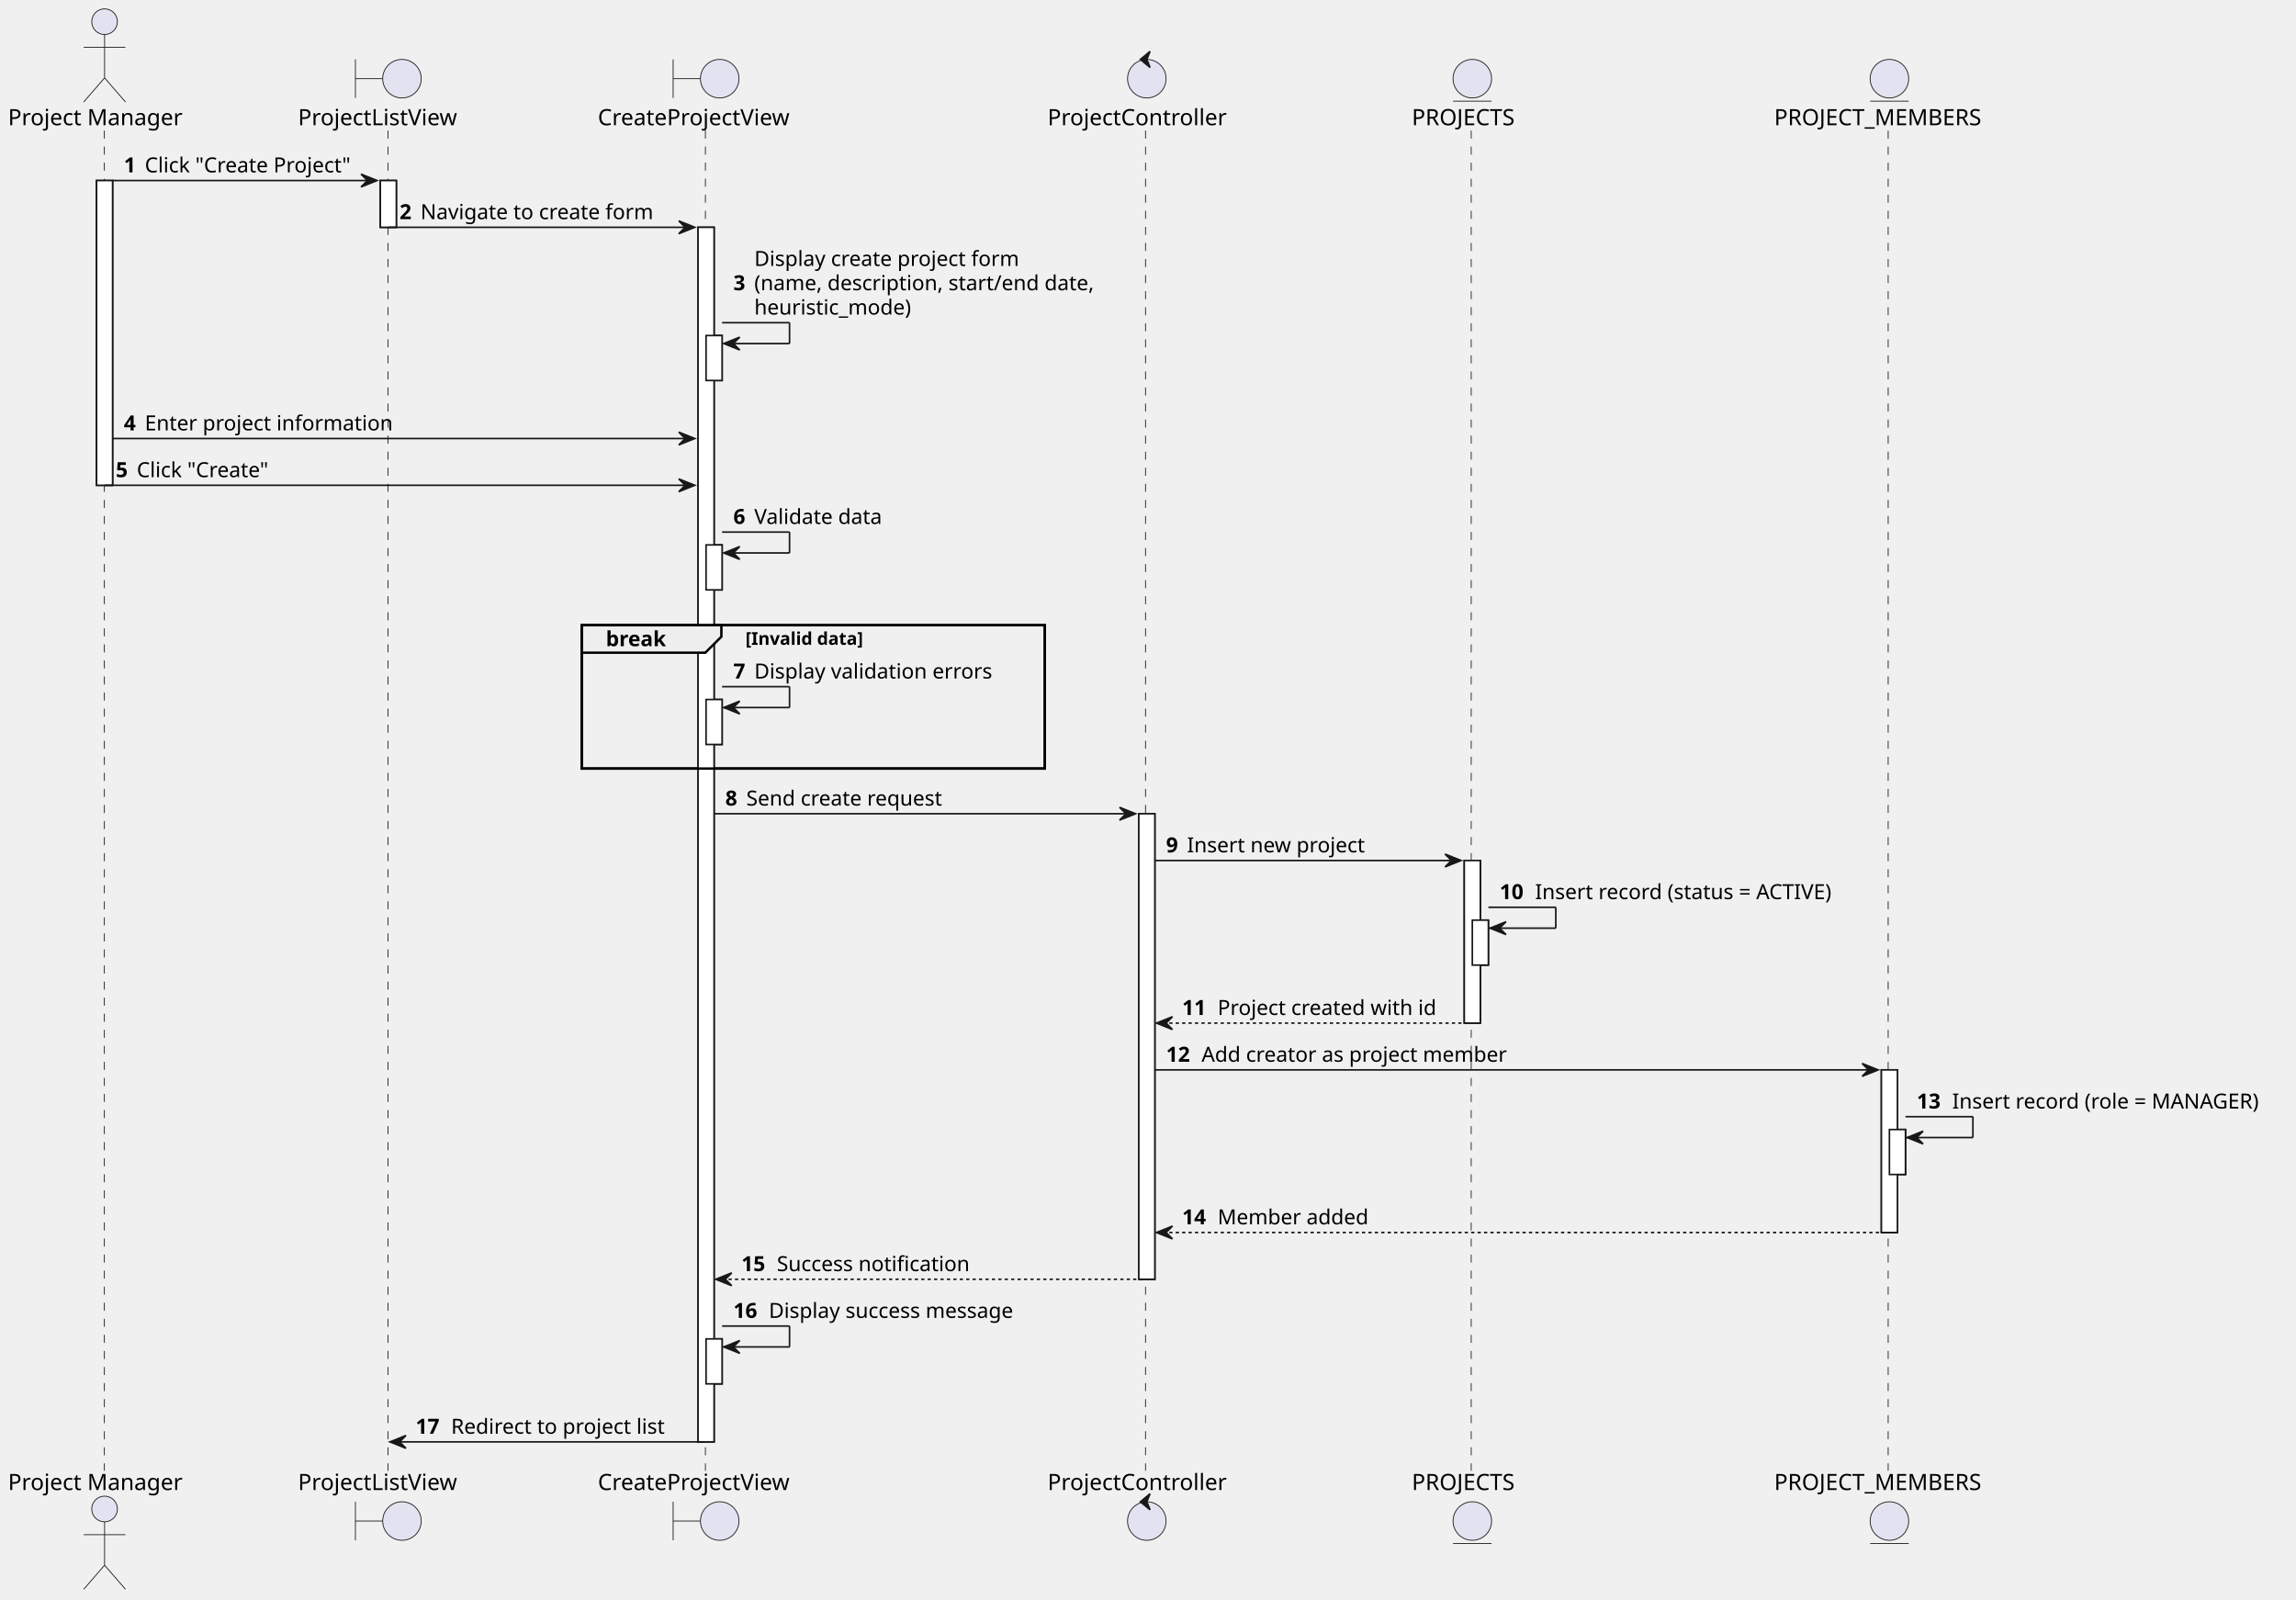
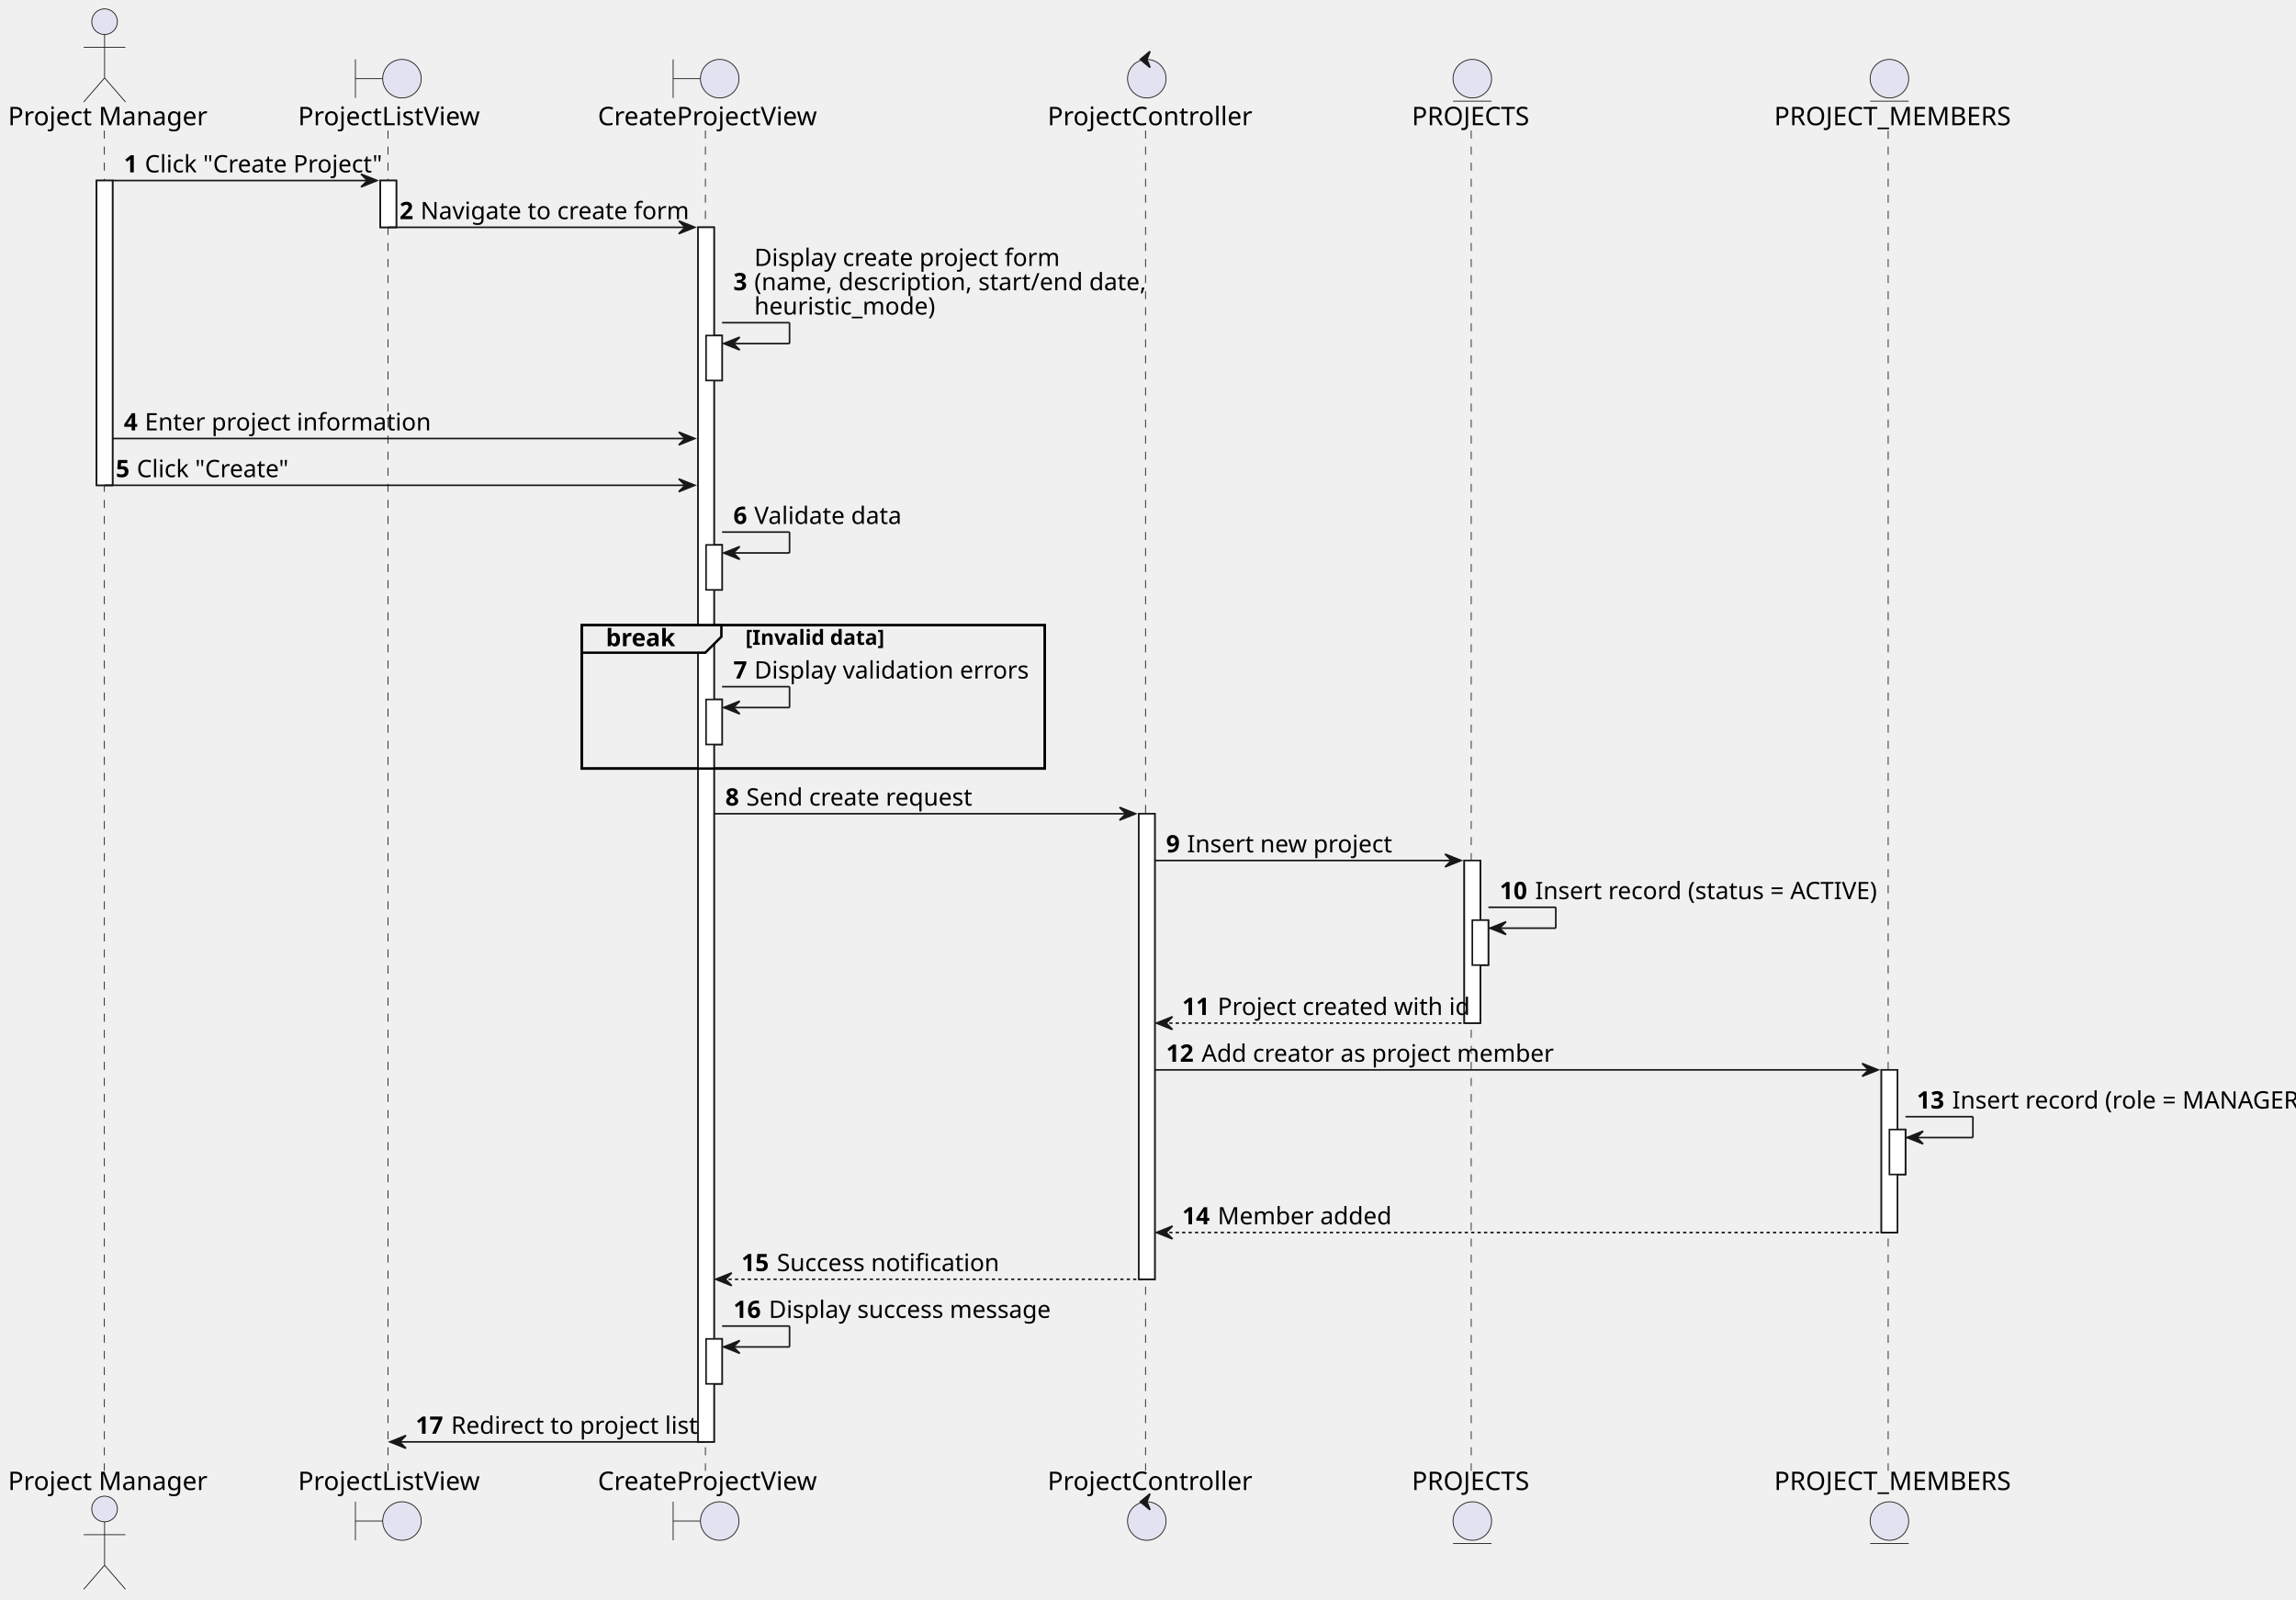
<svg xmlns="http://www.w3.org/2000/svg" contentStyleType="text/css" data-diagram-type="SEQUENCE" height="996px" preserveAspectRatio="none" style="width:1430px;height:996px;background:#FFFFFF;" version="1.1" viewBox="0 0 1430 996" width="1430px" zoomAndPan="magnify">
  <defs />
  <g>
    <g>
      <rect fill="#FFFFFF" height="189.797" style="stroke:#181818;stroke-width:1;" width="10" x="60.135" y="112.43" />
    </g>
    <g>
      <rect fill="#FFFFFF" height="29.133" style="stroke:#181818;stroke-width:1;" width="10" x="236.854" y="112.43" />
    </g>
    <g>
      <rect fill="#FFFFFF" height="756.391" style="stroke:#181818;stroke-width:1;" width="10" x="434.747" y="141.562" />
    </g>
    <g>
      <rect fill="#FFFFFF" height="28" style="stroke:#181818;stroke-width:1;" width="10" x="439.747" y="208.961" />
    </g>
    <g>
      <rect fill="#FFFFFF" height="28" style="stroke:#181818;stroke-width:1;" width="10" x="439.747" y="339.359" />
    </g>
    <g>
      <rect fill="#FFFFFF" height="28" style="stroke:#181818;stroke-width:1;" width="10" x="439.747" y="435.625" />
    </g>
    <g>
      <rect fill="#FFFFFF" height="28" style="stroke:#181818;stroke-width:1;" width="10" x="439.747" y="833.82" />
    </g>
    <g>
      <rect fill="#FFFFFF" height="289.93" style="stroke:#181818;stroke-width:1;" width="10" x="709.267" y="506.758" />
    </g>
    <g>
      <rect fill="#FFFFFF" height="101.266" style="stroke:#181818;stroke-width:1;" width="10" x="911.995" y="535.891" />
    </g>
    <g>
      <rect fill="#FFFFFF" height="28" style="stroke:#181818;stroke-width:1;" width="10" x="916.995" y="573.023" />
    </g>
    <g>
      <rect fill="#FFFFFF" height="101.266" style="stroke:#181818;stroke-width:1;" width="10" x="1171.776" y="666.289" />
    </g>
    <g>
      <rect fill="#FFFFFF" height="28" style="stroke:#181818;stroke-width:1;" width="10" x="1176.776" y="703.422" />
    </g>
    <rect fill="none" height="89.266" style="stroke:#000000;stroke-width:1.5;" width="288.396" x="362.342" y="389.359" />
    <g class="participant-lifeline" data-entity-uid="part1" data-qualified-name="PM" id="part1-lifeline">
      <g>
        <rect fill="#000000" fill-opacity="0" height="834.656" width="8" x="61.135" y="81.297" />
        <line style="stroke:#181818;stroke-width:0.5;stroke-dasharray:5,5;" x1="65" x2="65" y1="81.297" y2="915.953" />
      </g>
    </g>
    <g class="participant-lifeline" data-entity-uid="part2" data-qualified-name="PLV" id="part2-lifeline">
      <g>
        <rect fill="#000000" fill-opacity="0" height="834.656" width="8" x="237.854" y="81.297" />
        <line style="stroke:#181818;stroke-width:0.5;stroke-dasharray:5,5;" x1="241.626" x2="241.626" y1="81.297" y2="915.953" />
      </g>
    </g>
    <g class="participant-lifeline" data-entity-uid="part3" data-qualified-name="CPV" id="part3-lifeline">
      <g>
        <rect fill="#000000" fill-opacity="0" height="834.656" width="8" x="435.747" y="81.297" />
        <line style="stroke:#181818;stroke-width:0.5;stroke-dasharray:5,5;" x1="439.342" x2="439.342" y1="81.297" y2="915.953" />
      </g>
    </g>
    <g class="participant-lifeline" data-entity-uid="part4" data-qualified-name="PC" id="part4-lifeline">
      <g>
        <rect fill="#000000" fill-opacity="0" height="834.656" width="8" x="710.267" y="81.297" />
        <line style="stroke:#181818;stroke-width:0.5;stroke-dasharray:5,5;" x1="713.454" x2="713.454" y1="81.297" y2="915.953" />
      </g>
    </g>
    <g class="participant-lifeline" data-entity-uid="part5" data-qualified-name="P" id="part5-lifeline">
      <g>
        <rect fill="#000000" fill-opacity="0" height="834.656" width="8" x="912.995" y="81.297" />
        <line style="stroke:#181818;stroke-width:0.5;stroke-dasharray:5,5;" x1="916.306" x2="916.306" y1="81.297" y2="915.953" />
      </g>
    </g>
    <g class="participant-lifeline" data-entity-uid="part6" data-qualified-name="PME" id="part6-lifeline">
      <g>
        <rect fill="#000000" fill-opacity="0" height="834.656" width="8" x="1172.776" y="81.297" />
        <line style="stroke:#181818;stroke-width:0.5;stroke-dasharray:5,5;" x1="1175.996" x2="1175.996" y1="81.297" y2="915.953" />
      </g>
    </g>
    <g class="participant participant-head" data-entity-uid="part1" data-qualified-name="PM" id="part1-head">
-       <text fill="#000000" font-family="sans-serif" font-size="14" lengthAdjust="spacing" textLength="114.269" x="5" y="77.995">Project Manager</text>
+       <text fill="#000000" font-family="sans-serif" font-size="16" lengthAdjust="spacing" textLength="114.269" x="5" y="77.995">Project Manager</text>
      <ellipse cx="65.135" cy="13.5" fill="#E2E2F0" rx="8" ry="8" style="stroke:#181818;stroke-width:0.5;" />
      <path d="M65.135,21.5 L65.135,48.5 M52.135,29.5 L78.135,29.5 M65.135,48.5 L52.135,63.5 M65.135,48.5 L78.135,63.5" fill="none" style="stroke:#181818;stroke-width:0.5;" />
    </g>
    <g class="participant participant-tail" data-entity-uid="part1" data-qualified-name="PM" id="part1-tail">
-       <text fill="#000000" font-family="sans-serif" font-size="14" lengthAdjust="spacing" textLength="114.269" x="5" y="927.948">Project Manager</text>
+       <text fill="#000000" font-family="sans-serif" font-size="16" lengthAdjust="spacing" textLength="114.269" x="5" y="927.948">Project Manager</text>
      <ellipse cx="65.135" cy="939.75" fill="#E2E2F0" rx="8" ry="8" style="stroke:#181818;stroke-width:0.5;" />
      <path d="M65.135,947.75 L65.135,974.75 M52.135,955.75 L78.135,955.75 M65.135,974.75 L52.135,989.75 M65.135,974.75 L78.135,989.75" fill="none" style="stroke:#181818;stroke-width:0.5;" />
    </g>
    <g class="participant participant-head" data-entity-uid="part2" data-qualified-name="PLV" id="part2-head">
-       <text fill="#000000" font-family="sans-serif" font-size="14" lengthAdjust="spacing" textLength="106.456" x="185.626" y="77.995">ProjectListView</text>
+       <text fill="#000000" font-family="sans-serif" font-size="16" lengthAdjust="spacing" textLength="106.456" x="185.626" y="77.995">ProjectListView</text>
      <path d="M221.354,37 L221.354,61 M221.354,49 L238.354,49" fill="none" style="stroke:#181818;stroke-width:0.5;" />
      <ellipse cx="250.354" cy="49" fill="#E2E2F0" rx="12" ry="12" style="stroke:#181818;stroke-width:0.5;" />
    </g>
    <g class="participant participant-tail" data-entity-uid="part2" data-qualified-name="PLV" id="part2-tail">
-       <text fill="#000000" font-family="sans-serif" font-size="14" lengthAdjust="spacing" textLength="106.456" x="185.626" y="927.948">ProjectListView</text>
+       <text fill="#000000" font-family="sans-serif" font-size="16" lengthAdjust="spacing" textLength="106.456" x="185.626" y="927.948">ProjectListView</text>
      <path d="M221.354,935.25 L221.354,959.25 M221.354,947.25 L238.354,947.25" fill="none" style="stroke:#181818;stroke-width:0.5;" />
      <ellipse cx="250.354" cy="947.25" fill="#E2E2F0" rx="12" ry="12" style="stroke:#181818;stroke-width:0.5;" />
    </g>
    <g class="participant participant-head" data-entity-uid="part3" data-qualified-name="CPV" id="part3-head">
-       <text fill="#000000" font-family="sans-serif" font-size="14" lengthAdjust="spacing" textLength="128.81" x="372.342" y="77.995">CreateProjectView</text>
+       <text fill="#000000" font-family="sans-serif" font-size="16" lengthAdjust="spacing" textLength="128.81" x="372.342" y="77.995">CreateProjectView</text>
      <path d="M419.247,37 L419.247,61 M419.247,49 L436.247,49" fill="none" style="stroke:#181818;stroke-width:0.5;" />
      <ellipse cx="448.247" cy="49" fill="#E2E2F0" rx="12" ry="12" style="stroke:#181818;stroke-width:0.5;" />
    </g>
    <g class="participant participant-tail" data-entity-uid="part3" data-qualified-name="CPV" id="part3-tail">
-       <text fill="#000000" font-family="sans-serif" font-size="14" lengthAdjust="spacing" textLength="128.81" x="372.342" y="927.948">CreateProjectView</text>
+       <text fill="#000000" font-family="sans-serif" font-size="16" lengthAdjust="spacing" textLength="128.81" x="372.342" y="927.948">CreateProjectView</text>
      <path d="M419.247,935.25 L419.247,959.25 M419.247,947.25 L436.247,947.25" fill="none" style="stroke:#181818;stroke-width:0.5;" />
      <ellipse cx="448.247" cy="947.25" fill="#E2E2F0" rx="12" ry="12" style="stroke:#181818;stroke-width:0.5;" />
    </g>
    <g class="participant participant-head" data-entity-uid="part4" data-qualified-name="PC" id="part4-head">
-       <text fill="#000000" font-family="sans-serif" font-size="14" lengthAdjust="spacing" textLength="117.626" x="652.454" y="77.995">ProjectController</text>
+       <text fill="#000000" font-family="sans-serif" font-size="16" lengthAdjust="spacing" textLength="117.626" x="652.454" y="77.995">ProjectController</text>
      <ellipse cx="714.267" cy="49" fill="#E2E2F0" rx="12" ry="12" style="stroke:#181818;stroke-width:0.5;" />
      <polygon fill="#181818" points="710.267,37,716.267,32,714.267,37,716.267,42,710.267,37" style="stroke:#181818;stroke-width:1;" />
    </g>
    <g class="participant participant-tail" data-entity-uid="part4" data-qualified-name="PC" id="part4-tail">
-       <text fill="#000000" font-family="sans-serif" font-size="14" lengthAdjust="spacing" textLength="117.626" x="652.454" y="927.948">ProjectController</text>
+       <text fill="#000000" font-family="sans-serif" font-size="16" lengthAdjust="spacing" textLength="117.626" x="652.454" y="927.948">ProjectController</text>
      <ellipse cx="714.267" cy="947.25" fill="#E2E2F0" rx="12" ry="12" style="stroke:#181818;stroke-width:0.5;" />
      <polygon fill="#181818" points="710.267,935.25,716.267,930.25,714.267,935.25,716.267,940.25,710.267,935.25" style="stroke:#181818;stroke-width:1;" />
    </g>
    <g class="participant participant-head" data-entity-uid="part5" data-qualified-name="P" id="part5-head">
-       <text fill="#000000" font-family="sans-serif" font-size="14" lengthAdjust="spacing" textLength="69.378" x="879.306" y="77.995">PROJECTS</text>
+       <text fill="#000000" font-family="sans-serif" font-size="16" lengthAdjust="spacing" textLength="69.378" x="879.306" y="77.995">PROJECTS</text>
      <ellipse cx="916.995" cy="49" fill="#E2E2F0" rx="12" ry="12" style="stroke:#181818;stroke-width:0.5;" />
      <line style="stroke:#181818;stroke-width:0.5;" x1="904.995" x2="928.995" y1="63" y2="63" />
    </g>
    <g class="participant participant-tail" data-entity-uid="part5" data-qualified-name="P" id="part5-tail">
-       <text fill="#000000" font-family="sans-serif" font-size="14" lengthAdjust="spacing" textLength="69.378" x="879.306" y="927.948">PROJECTS</text>
+       <text fill="#000000" font-family="sans-serif" font-size="16" lengthAdjust="spacing" textLength="69.378" x="879.306" y="927.948">PROJECTS</text>
      <ellipse cx="916.995" cy="947.25" fill="#E2E2F0" rx="12" ry="12" style="stroke:#181818;stroke-width:0.5;" />
      <line style="stroke:#181818;stroke-width:0.5;" x1="904.995" x2="928.995" y1="961.25" y2="961.25" />
    </g>
    <g class="participant participant-head" data-entity-uid="part6" data-qualified-name="PME" id="part6-head">
-       <text fill="#000000" font-family="sans-serif" font-size="14" lengthAdjust="spacing" textLength="137.56" x="1104.996" y="77.995">PROJECT_MEMBERS</text>
+       <text fill="#000000" font-family="sans-serif" font-size="16" lengthAdjust="spacing" textLength="137.56" x="1104.996" y="77.995">PROJECT_MEMBERS</text>
      <ellipse cx="1176.776" cy="49" fill="#E2E2F0" rx="12" ry="12" style="stroke:#181818;stroke-width:0.5;" />
      <line style="stroke:#181818;stroke-width:0.5;" x1="1164.776" x2="1188.776" y1="63" y2="63" />
    </g>
    <g class="participant participant-tail" data-entity-uid="part6" data-qualified-name="PME" id="part6-tail">
-       <text fill="#000000" font-family="sans-serif" font-size="14" lengthAdjust="spacing" textLength="137.56" x="1104.996" y="927.948">PROJECT_MEMBERS</text>
+       <text fill="#000000" font-family="sans-serif" font-size="16" lengthAdjust="spacing" textLength="137.56" x="1104.996" y="927.948">PROJECT_MEMBERS</text>
      <ellipse cx="1176.776" cy="947.25" fill="#E2E2F0" rx="12" ry="12" style="stroke:#181818;stroke-width:0.5;" />
      <line style="stroke:#181818;stroke-width:0.5;" x1="1164.776" x2="1188.776" y1="961.25" y2="961.25" />
    </g>
    <g>
      <rect fill="#FFFFFF" height="189.797" style="stroke:#181818;stroke-width:1;" width="10" x="60.135" y="112.43" />
    </g>
    <g>
      <rect fill="#FFFFFF" height="29.133" style="stroke:#181818;stroke-width:1;" width="10" x="236.854" y="112.43" />
    </g>
    <g>
      <rect fill="#FFFFFF" height="756.391" style="stroke:#181818;stroke-width:1;" width="10" x="434.747" y="141.562" />
    </g>
    <g>
      <rect fill="#FFFFFF" height="28" style="stroke:#181818;stroke-width:1;" width="10" x="439.747" y="208.961" />
    </g>
    <g>
      <rect fill="#FFFFFF" height="28" style="stroke:#181818;stroke-width:1;" width="10" x="439.747" y="339.359" />
    </g>
    <g>
      <rect fill="#FFFFFF" height="28" style="stroke:#181818;stroke-width:1;" width="10" x="439.747" y="435.625" />
    </g>
    <g>
      <rect fill="#FFFFFF" height="28" style="stroke:#181818;stroke-width:1;" width="10" x="439.747" y="833.82" />
    </g>
    <g>
      <rect fill="#FFFFFF" height="289.93" style="stroke:#181818;stroke-width:1;" width="10" x="709.267" y="506.758" />
    </g>
    <g>
      <rect fill="#FFFFFF" height="101.266" style="stroke:#181818;stroke-width:1;" width="10" x="911.995" y="535.891" />
    </g>
    <g>
      <rect fill="#FFFFFF" height="28" style="stroke:#181818;stroke-width:1;" width="10" x="916.995" y="573.023" />
    </g>
    <g>
      <rect fill="#FFFFFF" height="101.266" style="stroke:#181818;stroke-width:1;" width="10" x="1171.776" y="666.289" />
    </g>
    <g>
      <rect fill="#FFFFFF" height="28" style="stroke:#181818;stroke-width:1;" width="10" x="1176.776" y="703.422" />
    </g>
    <g class="message" data-entity-1="part1" data-entity-2="part2" id="msg1">
      <polygon fill="#181818" points="224.854,108.43,234.854,112.43,224.854,116.43,228.854,112.43" style="stroke:#181818;stroke-width:1;" />
      <line style="stroke:#181818;stroke-width:1;" x1="70.135" x2="230.854" y1="112.43" y2="112.43" />
-       <text fill="#000000" font-family="sans-serif" font-size="13" font-weight="bold" lengthAdjust="spacing" textLength="9.045" x="77.135" y="107.364">1</text>
-       <text fill="#000000" font-family="sans-serif" font-size="13" lengthAdjust="spacing" textLength="139.674" x="90.18" y="107.364">Click "Create Project"</text>
+       <text fill="#000000" font-family="sans-serif" font-size="15" font-weight="bold" lengthAdjust="spacing" textLength="9.045" x="77.135" y="107.364">1</text>
+       <text fill="#000000" font-family="sans-serif" font-size="15" lengthAdjust="spacing" textLength="139.674" x="90.18" y="107.364">Click "Create Project"</text>
    </g>
    <g class="message" data-entity-1="part2" data-entity-2="part3" id="msg2">
      <polygon fill="#181818" points="422.747,137.562,432.747,141.562,422.747,145.562,426.747,141.562" style="stroke:#181818;stroke-width:1;" />
      <line style="stroke:#181818;stroke-width:1;" x1="241.854" x2="428.747" y1="141.562" y2="141.562" />
-       <text fill="#000000" font-family="sans-serif" font-size="13" font-weight="bold" lengthAdjust="spacing" textLength="9.045" x="248.854" y="136.497">2</text>
-       <text fill="#000000" font-family="sans-serif" font-size="13" lengthAdjust="spacing" textLength="155.848" x="261.899" y="136.497">Navigate to create form</text>
+       <text fill="#000000" font-family="sans-serif" font-size="15" font-weight="bold" lengthAdjust="spacing" textLength="9.045" x="248.854" y="136.497">2</text>
+       <text fill="#000000" font-family="sans-serif" font-size="15" lengthAdjust="spacing" textLength="155.848" x="261.899" y="136.497">Navigate to create form</text>
    </g>
    <g class="message" data-entity-1="part3" data-entity-2="part3" id="msg3">
      <line style="stroke:#181818;stroke-width:1;" x1="449.747" x2="491.747" y1="200.961" y2="200.961" />
      <line style="stroke:#181818;stroke-width:1;" x1="491.747" x2="491.747" y1="200.961" y2="213.961" />
      <line style="stroke:#181818;stroke-width:1;" x1="450.747" x2="491.747" y1="213.961" y2="213.961" />
      <polygon fill="#181818" points="460.747,209.961,450.747,213.961,460.747,217.961,456.747,213.961" style="stroke:#181818;stroke-width:1;" />
-       <text fill="#000000" font-family="sans-serif" font-size="13" font-weight="bold" lengthAdjust="spacing" textLength="9.045" x="456.747" y="180.762">3</text>
-       <text fill="#000000" font-family="sans-serif" font-size="13" lengthAdjust="spacing" textLength="177.81" x="469.793" y="165.629">Display create project form</text>
-       <text fill="#000000" font-family="sans-serif" font-size="13" lengthAdjust="spacing" textLength="227.475" x="469.793" y="180.762">(name, description, start/end date,</text>
-       <text fill="#000000" font-family="sans-serif" font-size="13" lengthAdjust="spacing" textLength="104.501" x="469.793" y="195.895">heuristic_mode)</text>
+       <text fill="#000000" font-family="sans-serif" font-size="15" font-weight="bold" lengthAdjust="spacing" textLength="9.045" x="456.747" y="180.762">3</text>
+       <text fill="#000000" font-family="sans-serif" font-size="15" lengthAdjust="spacing" textLength="177.81" x="469.793" y="165.629">Display create project form</text>
+       <text fill="#000000" font-family="sans-serif" font-size="15" lengthAdjust="spacing" textLength="227.475" x="469.793" y="180.762">(name, description, start/end date,</text>
+       <text fill="#000000" font-family="sans-serif" font-size="15" lengthAdjust="spacing" textLength="104.501" x="469.793" y="195.895">heuristic_mode)</text>
    </g>
    <g class="message" data-entity-1="part1" data-entity-2="part3" id="msg4">
      <polygon fill="#181818" points="422.747,269.094,432.747,273.094,422.747,277.094,426.747,273.094" style="stroke:#181818;stroke-width:1;" />
      <line style="stroke:#181818;stroke-width:1;" x1="70.135" x2="428.747" y1="273.094" y2="273.094" />
-       <text fill="#000000" font-family="sans-serif" font-size="13" font-weight="bold" lengthAdjust="spacing" textLength="9.045" x="77.135" y="268.028">4</text>
-       <text fill="#000000" font-family="sans-serif" font-size="13" lengthAdjust="spacing" textLength="163.82" x="90.18" y="268.028">Enter project information</text>
+       <text fill="#000000" font-family="sans-serif" font-size="15" font-weight="bold" lengthAdjust="spacing" textLength="9.045" x="77.135" y="268.028">4</text>
+       <text fill="#000000" font-family="sans-serif" font-size="15" lengthAdjust="spacing" textLength="163.82" x="90.18" y="268.028">Enter project information</text>
    </g>
    <g class="message" data-entity-1="part1" data-entity-2="part3" id="msg5">
      <polygon fill="#181818" points="422.747,298.227,432.747,302.227,422.747,306.227,426.747,302.227" style="stroke:#181818;stroke-width:1;" />
      <line style="stroke:#181818;stroke-width:1;" x1="65.135" x2="428.747" y1="302.227" y2="302.227" />
-       <text fill="#000000" font-family="sans-serif" font-size="13" font-weight="bold" lengthAdjust="spacing" textLength="9.045" x="72.135" y="297.161">5</text>
-       <text fill="#000000" font-family="sans-serif" font-size="13" lengthAdjust="spacing" textLength="90.549" x="85.18" y="297.161">Click "Create"</text>
+       <text fill="#000000" font-family="sans-serif" font-size="15" font-weight="bold" lengthAdjust="spacing" textLength="9.045" x="72.135" y="297.161">5</text>
+       <text fill="#000000" font-family="sans-serif" font-size="15" lengthAdjust="spacing" textLength="90.549" x="85.18" y="297.161">Click "Create"</text>
    </g>
    <g class="message" data-entity-1="part3" data-entity-2="part3" id="msg6">
      <line style="stroke:#181818;stroke-width:1;" x1="449.747" x2="491.747" y1="331.359" y2="331.359" />
      <line style="stroke:#181818;stroke-width:1;" x1="491.747" x2="491.747" y1="331.359" y2="344.359" />
      <line style="stroke:#181818;stroke-width:1;" x1="450.747" x2="491.747" y1="344.359" y2="344.359" />
      <polygon fill="#181818" points="460.747,340.359,450.747,344.359,460.747,348.359,456.747,344.359" style="stroke:#181818;stroke-width:1;" />
-       <text fill="#000000" font-family="sans-serif" font-size="13" font-weight="bold" lengthAdjust="spacing" textLength="9.045" x="456.747" y="326.293">6</text>
-       <text fill="#000000" font-family="sans-serif" font-size="13" lengthAdjust="spacing" textLength="86.811" x="469.793" y="326.293">Validate data</text>
+       <text fill="#000000" font-family="sans-serif" font-size="15" font-weight="bold" lengthAdjust="spacing" textLength="9.045" x="456.747" y="326.293">6</text>
+       <text fill="#000000" font-family="sans-serif" font-size="15" lengthAdjust="spacing" textLength="86.811" x="469.793" y="326.293">Validate data</text>
    </g>
    <path d="M362.342,389.359 L449.294,389.359 L449.294,396.492 L439.294,406.492 L362.342,406.492 L362.342,389.359" fill="#EEEEEE" style="stroke:#000000;stroke-width:1.5;" />
    <rect fill="none" height="89.266" style="stroke:#000000;stroke-width:1.5;" width="288.396" x="362.342" y="389.359" />
-     <text fill="#000000" font-family="sans-serif" font-size="13" font-weight="bold" lengthAdjust="spacing" textLength="41.952" x="377.342" y="402.426">break</text>
-     <text fill="#000000" font-family="sans-serif" font-size="11" font-weight="bold" lengthAdjust="spacing" textLength="83.794" x="464.294" y="401.57">[Invalid data]</text>
+     <text fill="#000000" font-family="sans-serif" font-size="15" font-weight="bold" lengthAdjust="spacing" textLength="41.952" x="377.342" y="402.426">break</text>
+     <text fill="#000000" font-family="sans-serif" font-size="13" font-weight="bold" lengthAdjust="spacing" textLength="83.794" x="464.294" y="401.57">[Invalid data]</text>
    <g class="message" data-entity-1="part3" data-entity-2="part3" id="msg7">
      <line style="stroke:#181818;stroke-width:1;" x1="449.747" x2="491.747" y1="427.625" y2="427.625" />
      <line style="stroke:#181818;stroke-width:1;" x1="491.747" x2="491.747" y1="427.625" y2="440.625" />
      <line style="stroke:#181818;stroke-width:1;" x1="450.747" x2="491.747" y1="440.625" y2="440.625" />
      <polygon fill="#181818" points="460.747,436.625,450.747,440.625,460.747,444.625,456.747,440.625" style="stroke:#181818;stroke-width:1;" />
-       <text fill="#000000" font-family="sans-serif" font-size="13" font-weight="bold" lengthAdjust="spacing" textLength="9.045" x="456.747" y="422.559">7</text>
-       <text fill="#000000" font-family="sans-serif" font-size="13" lengthAdjust="spacing" textLength="158.945" x="469.793" y="422.559">Display validation errors</text>
+       <text fill="#000000" font-family="sans-serif" font-size="15" font-weight="bold" lengthAdjust="spacing" textLength="9.045" x="456.747" y="422.559">7</text>
+       <text fill="#000000" font-family="sans-serif" font-size="15" lengthAdjust="spacing" textLength="158.945" x="469.793" y="422.559">Display validation errors</text>
    </g>
    <g class="message" data-entity-1="part3" data-entity-2="part4" id="msg8">
      <polygon fill="#181818" points="697.267,502.758,707.267,506.758,697.267,510.758,701.267,506.758" style="stroke:#181818;stroke-width:1;" />
      <line style="stroke:#181818;stroke-width:1;" x1="444.747" x2="703.267" y1="506.758" y2="506.758" />
-       <text fill="#000000" font-family="sans-serif" font-size="13" font-weight="bold" lengthAdjust="spacing" textLength="9.045" x="451.747" y="501.692">8</text>
-       <text fill="#000000" font-family="sans-serif" font-size="13" lengthAdjust="spacing" textLength="132.26" x="464.793" y="501.692">Send create request</text>
+       <text fill="#000000" font-family="sans-serif" font-size="15" font-weight="bold" lengthAdjust="spacing" textLength="9.045" x="451.747" y="501.692">8</text>
+       <text fill="#000000" font-family="sans-serif" font-size="15" lengthAdjust="spacing" textLength="132.26" x="464.793" y="501.692">Send create request</text>
    </g>
    <g class="message" data-entity-1="part4" data-entity-2="part5" id="msg9">
      <polygon fill="#181818" points="899.995,531.891,909.995,535.891,899.995,539.891,903.995,535.891" style="stroke:#181818;stroke-width:1;" />
      <line style="stroke:#181818;stroke-width:1;" x1="719.267" x2="905.995" y1="535.891" y2="535.891" />
-       <text fill="#000000" font-family="sans-serif" font-size="13" font-weight="bold" lengthAdjust="spacing" textLength="9.045" x="726.267" y="530.825">9</text>
-       <text fill="#000000" font-family="sans-serif" font-size="13" lengthAdjust="spacing" textLength="117.825" x="739.312" y="530.825">Insert new project</text>
+       <text fill="#000000" font-family="sans-serif" font-size="15" font-weight="bold" lengthAdjust="spacing" textLength="9.045" x="726.267" y="530.825">9</text>
+       <text fill="#000000" font-family="sans-serif" font-size="15" lengthAdjust="spacing" textLength="117.825" x="739.312" y="530.825">Insert new project</text>
    </g>
    <g class="message" data-entity-1="part5" data-entity-2="part5" id="msg10">
      <line style="stroke:#181818;stroke-width:1;" x1="926.995" x2="968.995" y1="565.023" y2="565.023" />
      <line style="stroke:#181818;stroke-width:1;" x1="968.995" x2="968.995" y1="565.023" y2="578.023" />
      <line style="stroke:#181818;stroke-width:1;" x1="927.995" x2="968.995" y1="578.023" y2="578.023" />
      <polygon fill="#181818" points="937.995,574.023,927.995,578.023,937.995,582.023,933.995,578.023" style="stroke:#181818;stroke-width:1;" />
-       <text fill="#000000" font-family="sans-serif" font-size="13" font-weight="bold" lengthAdjust="spacing" textLength="18.091" x="933.995" y="559.957">10</text>
-       <text fill="#000000" font-family="sans-serif" font-size="13" lengthAdjust="spacing" textLength="203.69" x="956.086" y="559.957">Insert record (status = ACTIVE)</text>
+       <text fill="#000000" font-family="sans-serif" font-size="15" font-weight="bold" lengthAdjust="spacing" textLength="18.091" x="933.995" y="559.957">10</text>
+       <text fill="#000000" font-family="sans-serif" font-size="15" lengthAdjust="spacing" textLength="203.69" x="956.086" y="559.957">Insert record (status = ACTIVE)</text>
    </g>
    <g class="message" data-entity-1="part5" data-entity-2="part4" id="msg11">
      <polygon fill="#181818" points="730.267,633.156,720.267,637.156,730.267,641.156,726.267,637.156" style="stroke:#181818;stroke-width:1;" />
      <line style="stroke:#181818;stroke-width:1;stroke-dasharray:2,2;" x1="724.267" x2="915.995" y1="637.156" y2="637.156" />
-       <text fill="#000000" font-family="sans-serif" font-size="13" font-weight="bold" lengthAdjust="spacing" textLength="18.091" x="736.267" y="632.09">11</text>
-       <text fill="#000000" font-family="sans-serif" font-size="13" lengthAdjust="spacing" textLength="146.637" x="758.358" y="632.09">Project created with id</text>
+       <text fill="#000000" font-family="sans-serif" font-size="15" font-weight="bold" lengthAdjust="spacing" textLength="18.091" x="736.267" y="632.09">11</text>
+       <text fill="#000000" font-family="sans-serif" font-size="15" lengthAdjust="spacing" textLength="146.637" x="758.358" y="632.09">Project created with id</text>
    </g>
    <g class="message" data-entity-1="part4" data-entity-2="part6" id="msg12">
      <polygon fill="#181818" points="1159.776,662.289,1169.776,666.289,1159.776,670.289,1163.776,666.289" style="stroke:#181818;stroke-width:1;" />
      <line style="stroke:#181818;stroke-width:1;" x1="719.267" x2="1165.776" y1="666.289" y2="666.289" />
-       <text fill="#000000" font-family="sans-serif" font-size="13" font-weight="bold" lengthAdjust="spacing" textLength="18.091" x="726.267" y="661.223">12</text>
-       <text fill="#000000" font-family="sans-serif" font-size="13" lengthAdjust="spacing" textLength="203.842" x="748.358" y="661.223">Add creator as project member</text>
+       <text fill="#000000" font-family="sans-serif" font-size="15" font-weight="bold" lengthAdjust="spacing" textLength="18.091" x="726.267" y="661.223">12</text>
+       <text fill="#000000" font-family="sans-serif" font-size="15" lengthAdjust="spacing" textLength="203.842" x="748.358" y="661.223">Add creator as project member</text>
    </g>
    <g class="message" data-entity-1="part6" data-entity-2="part6" id="msg13">
      <line style="stroke:#181818;stroke-width:1;" x1="1186.776" x2="1228.776" y1="695.422" y2="695.422" />
      <line style="stroke:#181818;stroke-width:1;" x1="1228.776" x2="1228.776" y1="695.422" y2="708.422" />
      <line style="stroke:#181818;stroke-width:1;" x1="1187.776" x2="1228.776" y1="708.422" y2="708.422" />
      <polygon fill="#181818" points="1197.776,704.422,1187.776,708.422,1197.776,712.422,1193.776,708.422" style="stroke:#181818;stroke-width:1;" />
-       <text fill="#000000" font-family="sans-serif" font-size="13" font-weight="bold" lengthAdjust="spacing" textLength="18.091" x="1193.776" y="690.356">13</text>
-       <text fill="#000000" font-family="sans-serif" font-size="13" lengthAdjust="spacing" textLength="207.848" x="1215.867" y="690.356">Insert record (role = MANAGER)</text>
+       <text fill="#000000" font-family="sans-serif" font-size="15" font-weight="bold" lengthAdjust="spacing" textLength="18.091" x="1193.776" y="690.356">13</text>
+       <text fill="#000000" font-family="sans-serif" font-size="15" lengthAdjust="spacing" textLength="207.848" x="1215.867" y="690.356">Insert record (role = MANAGER)</text>
    </g>
    <g class="message" data-entity-1="part6" data-entity-2="part4" id="msg14">
      <polygon fill="#181818" points="730.267,763.555,720.267,767.555,730.267,771.555,726.267,767.555" style="stroke:#181818;stroke-width:1;" />
      <line style="stroke:#181818;stroke-width:1;stroke-dasharray:2,2;" x1="724.267" x2="1175.776" y1="767.555" y2="767.555" />
-       <text fill="#000000" font-family="sans-serif" font-size="13" font-weight="bold" lengthAdjust="spacing" textLength="18.091" x="736.267" y="762.489">14</text>
-       <text fill="#000000" font-family="sans-serif" font-size="13" lengthAdjust="spacing" textLength="98.325" x="758.358" y="762.489">Member added</text>
+       <text fill="#000000" font-family="sans-serif" font-size="15" font-weight="bold" lengthAdjust="spacing" textLength="18.091" x="736.267" y="762.489">14</text>
+       <text fill="#000000" font-family="sans-serif" font-size="15" lengthAdjust="spacing" textLength="98.325" x="758.358" y="762.489">Member added</text>
    </g>
    <g class="message" data-entity-1="part4" data-entity-2="part3" id="msg15">
      <polygon fill="#181818" points="455.747,792.688,445.747,796.688,455.747,800.688,451.747,796.688" style="stroke:#181818;stroke-width:1;" />
      <line style="stroke:#181818;stroke-width:1;stroke-dasharray:2,2;" x1="449.747" x2="713.267" y1="796.688" y2="796.688" />
-       <text fill="#000000" font-family="sans-serif" font-size="13" font-weight="bold" lengthAdjust="spacing" textLength="18.091" x="461.747" y="791.622">15</text>
-       <text fill="#000000" font-family="sans-serif" font-size="13" lengthAdjust="spacing" textLength="129.568" x="483.838" y="791.622">Success notification</text>
+       <text fill="#000000" font-family="sans-serif" font-size="15" font-weight="bold" lengthAdjust="spacing" textLength="18.091" x="461.747" y="791.622">15</text>
+       <text fill="#000000" font-family="sans-serif" font-size="15" lengthAdjust="spacing" textLength="129.568" x="483.838" y="791.622">Success notification</text>
    </g>
    <g class="message" data-entity-1="part3" data-entity-2="part3" id="msg16">
      <line style="stroke:#181818;stroke-width:1;" x1="449.747" x2="491.747" y1="825.82" y2="825.82" />
      <line style="stroke:#181818;stroke-width:1;" x1="491.747" x2="491.747" y1="825.82" y2="838.82" />
      <line style="stroke:#181818;stroke-width:1;" x1="450.747" x2="491.747" y1="838.82" y2="838.82" />
      <polygon fill="#181818" points="460.747,834.82,450.747,838.82,460.747,842.82,456.747,838.82" style="stroke:#181818;stroke-width:1;" />
-       <text fill="#000000" font-family="sans-serif" font-size="13" font-weight="bold" lengthAdjust="spacing" textLength="18.091" x="456.747" y="820.754">16</text>
-       <text fill="#000000" font-family="sans-serif" font-size="13" lengthAdjust="spacing" textLength="165.458" x="478.838" y="820.754">Display success message</text>
+       <text fill="#000000" font-family="sans-serif" font-size="15" font-weight="bold" lengthAdjust="spacing" textLength="18.091" x="456.747" y="820.754">16</text>
+       <text fill="#000000" font-family="sans-serif" font-size="15" lengthAdjust="spacing" textLength="165.458" x="478.838" y="820.754">Display success message</text>
    </g>
    <g class="message" data-entity-1="part3" data-entity-2="part2" id="msg17">
      <polygon fill="#181818" points="252.854,893.953,242.854,897.953,252.854,901.953,248.854,897.953" style="stroke:#181818;stroke-width:1;" />
      <line style="stroke:#181818;stroke-width:1;" x1="246.854" x2="438.747" y1="897.953" y2="897.953" />
-       <text fill="#000000" font-family="sans-serif" font-size="13" font-weight="bold" lengthAdjust="spacing" textLength="18.091" x="258.854" y="892.887">17</text>
-       <text fill="#000000" font-family="sans-serif" font-size="13" lengthAdjust="spacing" textLength="144.428" x="280.945" y="892.887">Redirect to project list</text>
+       <text fill="#000000" font-family="sans-serif" font-size="15" font-weight="bold" lengthAdjust="spacing" textLength="18.091" x="258.854" y="892.887">17</text>
+       <text fill="#000000" font-family="sans-serif" font-size="15" lengthAdjust="spacing" textLength="144.428" x="280.945" y="892.887">Redirect to project list</text>
    </g>
  </g>
</svg>
